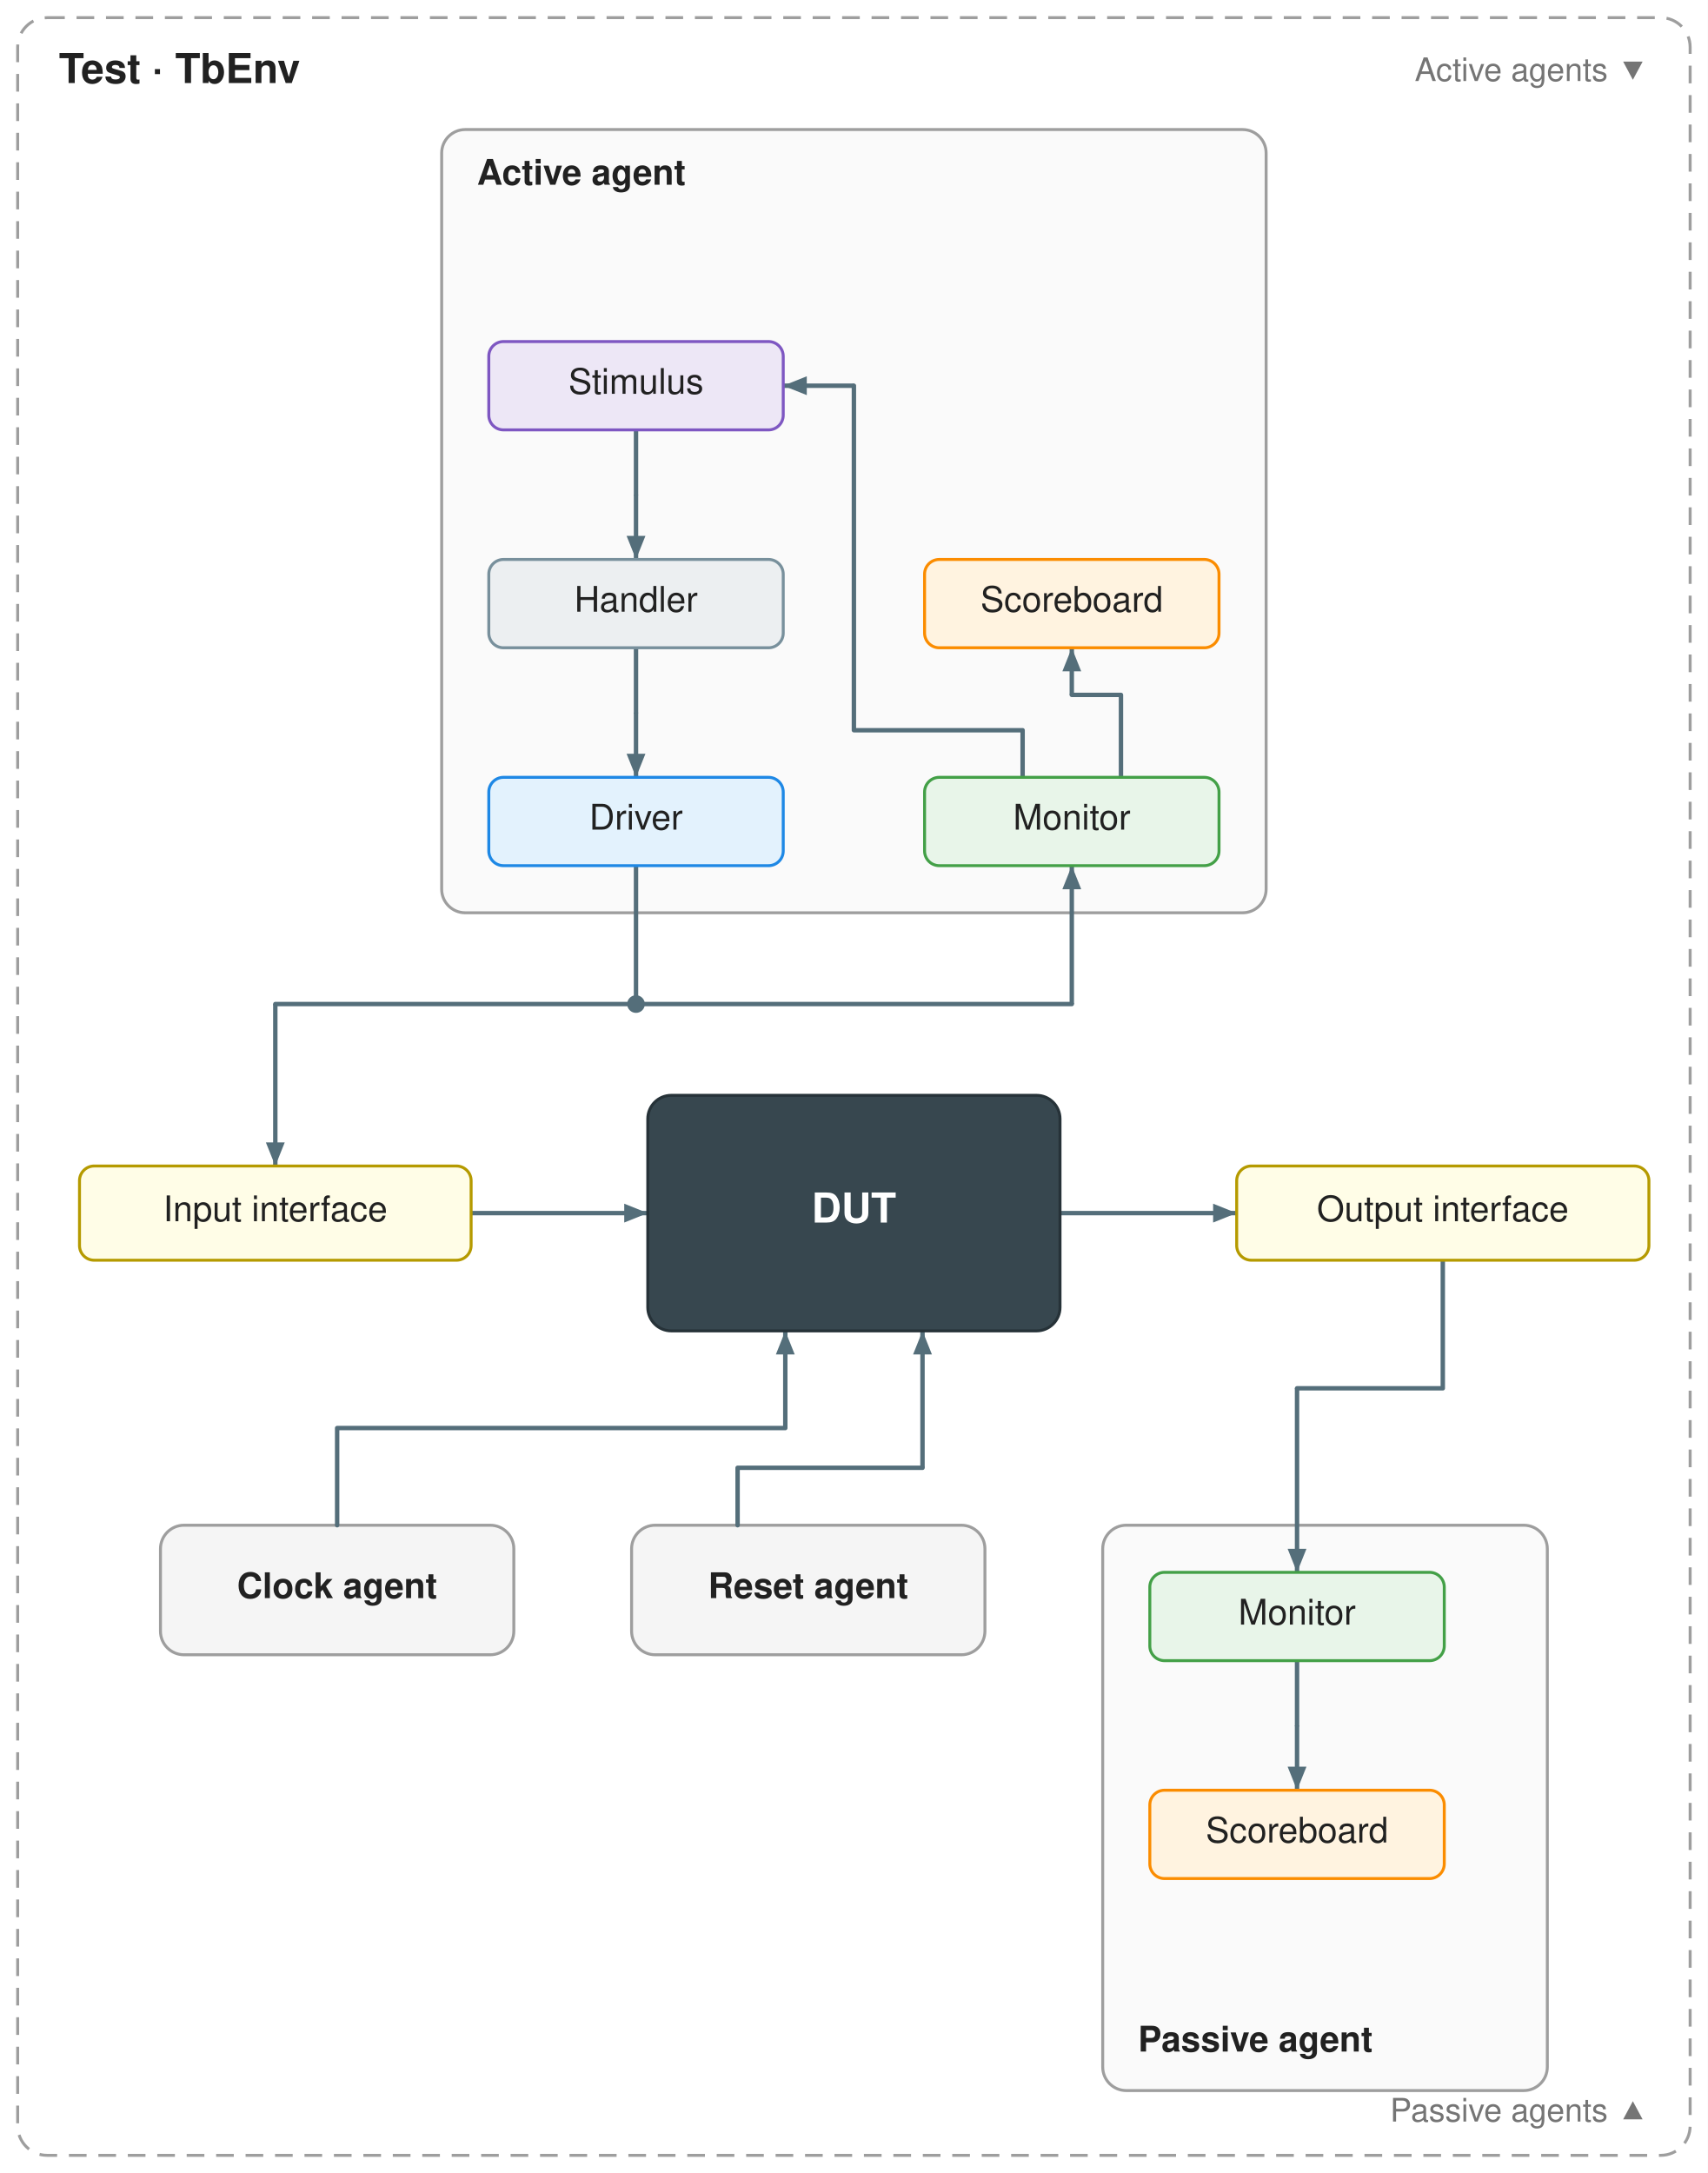
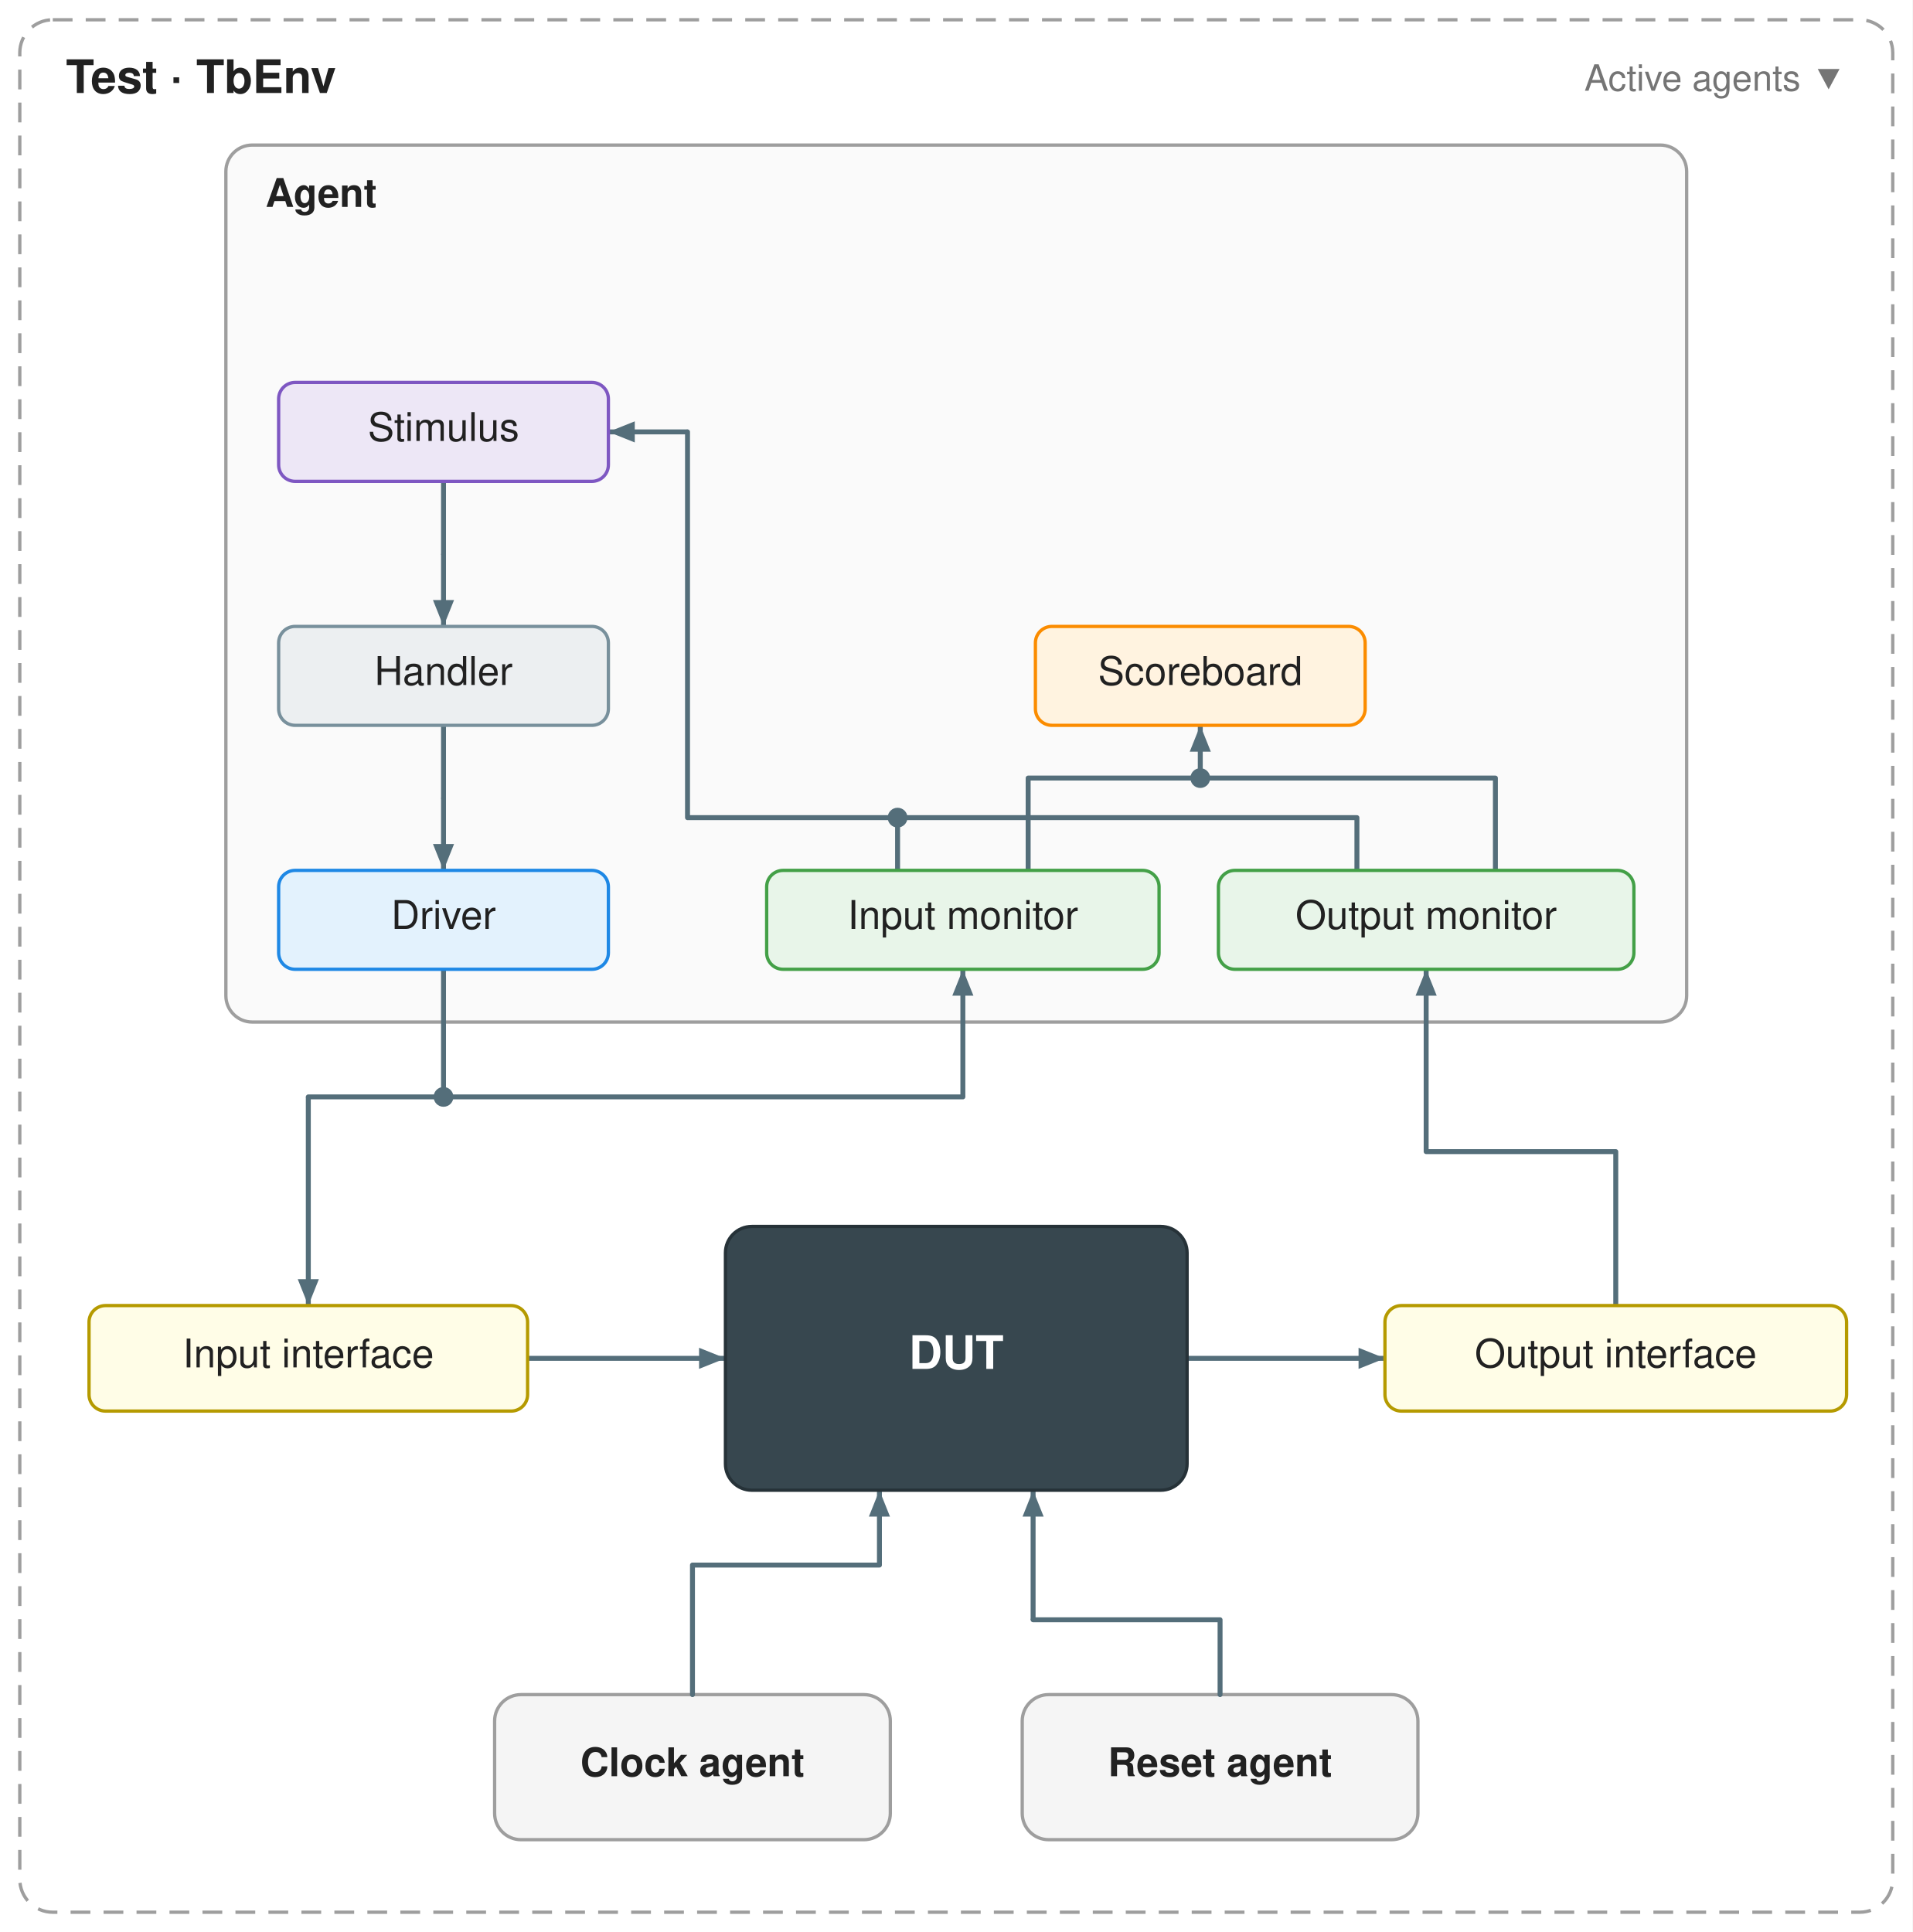
- <svg xmlns="http://www.w3.org/2000/svg" width="580" height="738" viewBox="0 0 580 738" font-family="Helvetica, Arial, sans-serif">
+ <svg xmlns="http://www.w3.org/2000/svg" width="580" height="586" viewBox="0 0 580 586" font-family="Helvetica, Arial, sans-serif">
  <defs>
    <marker id="arrow" viewBox="0 0 10 10" refX="10" refY="5" markerWidth="8" markerHeight="8" markerUnits="userSpaceOnUse" orient="auto">
      <path d="M0,1 L10,5 L0,9 z" fill="#546e7a" />
    </marker>
  </defs>
-   <rect width="580" height="738" fill="#ffffff" />
-   <rect x="6" y="6" width="568" height="726" rx="10" fill="none" stroke="#9e9e9e" stroke-dasharray="6 4" />
+   <rect width="580" height="586" fill="#ffffff" />
+   <rect x="6" y="6" width="568" height="574" rx="10" fill="none" stroke="#9e9e9e" stroke-dasharray="6 4" />
  <text x="20.0" y="25.0" font-size="14" font-weight="bold" fill="#212121" text-anchor="start" dominant-baseline="central">Test  ·  TbEnv</text>
  <text x="560.0" y="25.0" font-size="11" font-weight="normal" fill="#757575" text-anchor="end" dominant-baseline="central">Active agents ▼</text>
-   <text x="560.0" y="718.0" font-size="11" font-weight="normal" fill="#757575" text-anchor="end" dominant-baseline="central">Passive agents ▲</text>
-   <rect data-id="active" x="150.0" y="44.0" width="280.0" height="266.0" rx="8" fill="#fafafa" stroke="#9e9e9e" />
-   <rect data-id="passive" x="374.5" y="518.0" width="151.0" height="192.0" rx="8" fill="#fafafa" stroke="#9e9e9e" />
-   <rect data-id="clock" x="54.5" y="518.0" width="120.0" height="44.0" rx="8" fill="#f5f5f5" stroke="#9e9e9e" />
-   <rect data-id="reset" x="214.5" y="518.0" width="120.0" height="44.0" rx="8" fill="#f5f5f5" stroke="#9e9e9e" />
+   <rect data-id="agent" x="68.5" y="44.0" width="443.0" height="266.0" rx="8" fill="#fafafa" stroke="#9e9e9e" />
+   <rect data-id="clock" x="150.0" y="514.0" width="120.0" height="44.0" rx="8" fill="#f5f5f5" stroke="#9e9e9e" />
+   <rect data-id="reset" x="310.0" y="514.0" width="120.0" height="44.0" rx="8" fill="#f5f5f5" stroke="#9e9e9e" />
  <g data-edges="st -&gt; hd">
-     <path d="M216.0,168.0 L216.0,146.0" fill="none" stroke="#546e7a" stroke-width="1.5" stroke-linejoin="round" stroke-linecap="round" />
-     <polyline points="216.0,168.0 216.0,190.0" fill="none" stroke="#546e7a" stroke-width="1.5" stroke-linejoin="round" marker-end="url(#arrow)" />
+     <path d="M134.5,168.0 L134.5,146.0" fill="none" stroke="#546e7a" stroke-width="1.5" stroke-linejoin="round" stroke-linecap="round" />
+     <polyline points="134.5,168.0 134.5,190.0" fill="none" stroke="#546e7a" stroke-width="1.5" stroke-linejoin="round" marker-end="url(#arrow)" />
  </g>
  <g data-edges="hd -&gt; drv">
-     <path d="M216.0,242.0 L216.0,220.0" fill="none" stroke="#546e7a" stroke-width="1.5" stroke-linejoin="round" stroke-linecap="round" />
-     <polyline points="216.0,242.0 216.0,264.0" fill="none" stroke="#546e7a" stroke-width="1.5" stroke-linejoin="round" marker-end="url(#arrow)" />
+     <path d="M134.5,242.0 L134.5,220.0" fill="none" stroke="#546e7a" stroke-width="1.5" stroke-linejoin="round" stroke-linecap="round" />
+     <polyline points="134.5,242.0 134.5,264.0" fill="none" stroke="#546e7a" stroke-width="1.5" stroke-linejoin="round" marker-end="url(#arrow)" />
  </g>
-   <g data-edges="drv -&gt; if_in|if_in -&gt; mon">
-     <path d="M93.5,341.0 H364.0 M216.0,341.0 L216.0,294.0" fill="none" stroke="#546e7a" stroke-width="1.5" stroke-linejoin="round" stroke-linecap="round" />
-     <polyline points="364.0,341.0 364.0,294.0" fill="none" stroke="#546e7a" stroke-width="1.5" stroke-linejoin="round" marker-end="url(#arrow)" />
-     <polyline points="93.5,341.0 93.5,396.0" fill="none" stroke="#546e7a" stroke-width="1.5" stroke-linejoin="round" marker-end="url(#arrow)" />
-     <circle cx="216.0" cy="341.0" r="3" fill="#546e7a" />
-   </g>
-   <g data-edges="mon -&gt; sb">
-     <path d="M364.0,236.0 H380.7 M380.7,236.0 L380.7,264.0" fill="none" stroke="#546e7a" stroke-width="1.5" stroke-linejoin="round" stroke-linecap="round" />
-     <polyline points="364.0,236.0 364.0,220.0" fill="none" stroke="#546e7a" stroke-width="1.5" stroke-linejoin="round" marker-end="url(#arrow)" />
-   </g>
-   <g data-edges="mon -&gt; st">
-     <path d="M290.0,248.0 H347.3 M290.0,131.0 V248.0 M347.3,248.0 L347.3,264.0" fill="none" stroke="#546e7a" stroke-width="1.5" stroke-linejoin="round" stroke-linecap="round" />
-     <polyline points="290.0,131.0 266.0,131.0" fill="none" stroke="#546e7a" stroke-width="1.5" stroke-linejoin="round" marker-end="url(#arrow)" />
+   <g data-edges="drv -&gt; if_in|if_in -&gt; imon">
+     <path d="M93.5,332.7 H292.0 M134.5,332.7 L134.5,294.0" fill="none" stroke="#546e7a" stroke-width="1.5" stroke-linejoin="round" stroke-linecap="round" />
+     <polyline points="292.0,332.7 292.0,294.0" fill="none" stroke="#546e7a" stroke-width="1.5" stroke-linejoin="round" marker-end="url(#arrow)" />
+     <polyline points="93.5,332.7 93.5,396.0" fill="none" stroke="#546e7a" stroke-width="1.5" stroke-linejoin="round" marker-end="url(#arrow)" />
+     <circle cx="134.5" cy="332.7" r="3" fill="#546e7a" />
  </g>
  <g data-edges="if_out -&gt; omon">
-     <path d="M440.5,471.5 H490.0 M490.0,471.5 L490.0,428.0" fill="none" stroke="#546e7a" stroke-width="1.5" stroke-linejoin="round" stroke-linecap="round" />
-     <polyline points="440.5,471.5 440.5,534.0" fill="none" stroke="#546e7a" stroke-width="1.5" stroke-linejoin="round" marker-end="url(#arrow)" />
+     <path d="M432.5,349.3 H490.0 M490.0,349.3 L490.0,396.0" fill="none" stroke="#546e7a" stroke-width="1.5" stroke-linejoin="round" stroke-linecap="round" />
+     <polyline points="432.5,349.3 432.5,294.0" fill="none" stroke="#546e7a" stroke-width="1.5" stroke-linejoin="round" marker-end="url(#arrow)" />
  </g>
-   <g data-edges="omon -&gt; osb">
-     <path d="M440.5,586.0 L440.5,564.0" fill="none" stroke="#546e7a" stroke-width="1.5" stroke-linejoin="round" stroke-linecap="round" />
-     <polyline points="440.5,586.0 440.5,608.0" fill="none" stroke="#546e7a" stroke-width="1.5" stroke-linejoin="round" marker-end="url(#arrow)" />
+   <g data-edges="imon -&gt; sb|omon -&gt; sb">
+     <path d="M311.8,236.0 H453.5 M311.8,236.0 L311.8,264.0 M453.5,236.0 L453.5,264.0" fill="none" stroke="#546e7a" stroke-width="1.5" stroke-linejoin="round" stroke-linecap="round" />
+     <polyline points="364.0,236.0 364.0,220.0" fill="none" stroke="#546e7a" stroke-width="1.5" stroke-linejoin="round" marker-end="url(#arrow)" />
+     <circle cx="364.0" cy="236.0" r="3" fill="#546e7a" />
+   </g>
+   <g data-edges="imon -&gt; st|omon -&gt; st">
+     <path d="M208.5,248.0 H411.5 M208.5,131.0 V248.0 M272.2,248.0 L272.2,264.0 M411.5,248.0 L411.5,264.0" fill="none" stroke="#546e7a" stroke-width="1.5" stroke-linejoin="round" stroke-linecap="round" />
+     <polyline points="208.5,131.0 184.5,131.0" fill="none" stroke="#546e7a" stroke-width="1.5" stroke-linejoin="round" marker-end="url(#arrow)" />
+     <circle cx="272.2" cy="248.0" r="3" fill="#546e7a" />
  </g>
  <g data-edges="clock -&gt; dut">
-     <path d="M114.5,485.0 H266.7 M114.5,485.0 L114.5,518.0" fill="none" stroke="#546e7a" stroke-width="1.5" stroke-linejoin="round" stroke-linecap="round" />
-     <polyline points="266.7,485.0 266.7,452.0" fill="none" stroke="#546e7a" stroke-width="1.5" stroke-linejoin="round" marker-end="url(#arrow)" />
+     <path d="M210.0,474.7 H266.7 M210.0,474.7 L210.0,514.0" fill="none" stroke="#546e7a" stroke-width="1.5" stroke-linejoin="round" stroke-linecap="round" />
+     <polyline points="266.7,474.7 266.7,452.0" fill="none" stroke="#546e7a" stroke-width="1.5" stroke-linejoin="round" marker-end="url(#arrow)" />
  </g>
  <g data-edges="reset -&gt; dut">
-     <path d="M250.5,498.5 H313.3 M250.5,498.5 L250.5,518.0" fill="none" stroke="#546e7a" stroke-width="1.5" stroke-linejoin="round" stroke-linecap="round" />
-     <polyline points="313.3,498.5 313.3,452.0" fill="none" stroke="#546e7a" stroke-width="1.5" stroke-linejoin="round" marker-end="url(#arrow)" />
+     <path d="M313.3,491.3 H370.0 M370.0,491.3 L370.0,514.0" fill="none" stroke="#546e7a" stroke-width="1.5" stroke-linejoin="round" stroke-linecap="round" />
+     <polyline points="313.3,491.3 313.3,452.0" fill="none" stroke="#546e7a" stroke-width="1.5" stroke-linejoin="round" marker-end="url(#arrow)" />
  </g>
  <g data-edges="if_in -&gt; dut">
    <polyline points="160.0,412.0 220.0,412.0" fill="none" stroke="#546e7a" stroke-width="1.5" marker-end="url(#arrow)" />
  </g>
  <g data-edges="dut -&gt; if_out">
    <polyline points="360.0,412.0 420.0,412.0" fill="none" stroke="#546e7a" stroke-width="1.5" marker-end="url(#arrow)" />
  </g>
-   <text x="162.0" y="60.0" font-size="12" font-weight="bold" fill="#212121" text-anchor="start" dominant-baseline="central" stroke="#fafafa" stroke-width="5" paint-order="stroke">Active agent</text>
-   <rect data-id="st" data-kind="stimulus" x="166.0" y="116.0" width="100.0" height="30.0" rx="5" fill="#ede7f6" stroke="#7e57c2" />
-   <text x="216.0" y="131.0" font-size="12" font-weight="normal" fill="#212121" text-anchor="middle" dominant-baseline="central">Stimulus</text>
-   <rect data-id="hd" data-kind="handler" x="166.0" y="190.0" width="100.0" height="30.0" rx="5" fill="#eceff1" stroke="#78909c" />
-   <text x="216.0" y="205.0" font-size="12" font-weight="normal" fill="#212121" text-anchor="middle" dominant-baseline="central">Handler</text>
-   <rect data-id="drv" data-kind="driver" x="166.0" y="264.0" width="100.0" height="30.0" rx="5" fill="#e3f2fd" stroke="#1e88e5" />
-   <text x="216.0" y="279.0" font-size="12" font-weight="normal" fill="#212121" text-anchor="middle" dominant-baseline="central">Driver</text>
+   <text x="80.5" y="60.0" font-size="12" font-weight="bold" fill="#212121" text-anchor="start" dominant-baseline="central" stroke="#fafafa" stroke-width="5" paint-order="stroke">Agent</text>
+   <rect data-id="st" data-kind="stimulus" x="84.5" y="116.0" width="100.0" height="30.0" rx="5" fill="#ede7f6" stroke="#7e57c2" />
+   <text x="134.5" y="131.0" font-size="12" font-weight="normal" fill="#212121" text-anchor="middle" dominant-baseline="central">Stimulus</text>
+   <rect data-id="hd" data-kind="handler" x="84.5" y="190.0" width="100.0" height="30.0" rx="5" fill="#eceff1" stroke="#78909c" />
+   <text x="134.5" y="205.0" font-size="12" font-weight="normal" fill="#212121" text-anchor="middle" dominant-baseline="central">Handler</text>
+   <rect data-id="drv" data-kind="driver" x="84.5" y="264.0" width="100.0" height="30.0" rx="5" fill="#e3f2fd" stroke="#1e88e5" />
+   <text x="134.5" y="279.0" font-size="12" font-weight="normal" fill="#212121" text-anchor="middle" dominant-baseline="central">Driver</text>
  <rect data-id="sb" data-kind="scoreboard" x="314.0" y="190.0" width="100.0" height="30.0" rx="5" fill="#fff3e0" stroke="#fb8c00" />
  <text x="364.0" y="205.0" font-size="12" font-weight="normal" fill="#212121" text-anchor="middle" dominant-baseline="central">Scoreboard</text>
-   <rect data-id="mon" data-kind="monitor" x="314.0" y="264.0" width="100.0" height="30.0" rx="5" fill="#e8f5e9" stroke="#43a047" />
-   <text x="364.0" y="279.0" font-size="12" font-weight="normal" fill="#212121" text-anchor="middle" dominant-baseline="central">Monitor</text>
-   <text x="386.5" y="694.0" font-size="12" font-weight="bold" fill="#212121" text-anchor="start" dominant-baseline="central" stroke="#fafafa" stroke-width="5" paint-order="stroke">Passive agent</text>
-   <rect data-id="osb" data-kind="scoreboard" x="390.5" y="608.0" width="100.0" height="30.0" rx="5" fill="#fff3e0" stroke="#fb8c00" />
-   <text x="440.5" y="623.0" font-size="12" font-weight="normal" fill="#212121" text-anchor="middle" dominant-baseline="central">Scoreboard</text>
-   <rect data-id="omon" data-kind="monitor" x="390.5" y="534.0" width="100.0" height="30.0" rx="5" fill="#e8f5e9" stroke="#43a047" />
-   <text x="440.5" y="549.0" font-size="12" font-weight="normal" fill="#212121" text-anchor="middle" dominant-baseline="central">Monitor</text>
-   <text x="114.5" y="540.0" font-size="12" font-weight="bold" fill="#212121" text-anchor="middle" dominant-baseline="central">Clock agent</text>
-   <text x="274.5" y="540.0" font-size="12" font-weight="bold" fill="#212121" text-anchor="middle" dominant-baseline="central">Reset agent</text>
+   <rect data-id="imon" data-kind="monitor" x="232.5" y="264.0" width="119.0" height="30.0" rx="5" fill="#e8f5e9" stroke="#43a047" />
+   <text x="292.0" y="279.0" font-size="12" font-weight="normal" fill="#212121" text-anchor="middle" dominant-baseline="central">Input monitor</text>
+   <rect data-id="omon" data-kind="monitor" x="369.5" y="264.0" width="126.0" height="30.0" rx="5" fill="#e8f5e9" stroke="#43a047" />
+   <text x="432.5" y="279.0" font-size="12" font-weight="normal" fill="#212121" text-anchor="middle" dominant-baseline="central">Output monitor</text>
+   <text x="210.0" y="536.0" font-size="12" font-weight="bold" fill="#212121" text-anchor="middle" dominant-baseline="central">Clock agent</text>
+   <text x="370.0" y="536.0" font-size="12" font-weight="bold" fill="#212121" text-anchor="middle" dominant-baseline="central">Reset agent</text>
  <rect data-id="if_in" data-kind="input" x="27.0" y="396.0" width="133.0" height="32.0" rx="5" fill="#fffde7" stroke="#b59a00" />
  <text x="93.5" y="412.0" font-size="12" font-weight="normal" fill="#212121" text-anchor="middle" dominant-baseline="central">Input interface</text>
  <rect data-id="if_out" data-kind="output" x="420.0" y="396.0" width="140.0" height="32.0" rx="5" fill="#fffde7" stroke="#b59a00" />
  <text x="490.0" y="412.0" font-size="12" font-weight="normal" fill="#212121" text-anchor="middle" dominant-baseline="central">Output interface</text>
  <rect data-id="dut" x="220.0" y="372.0" width="140.0" height="80.0" rx="8" fill="#37474f" stroke="#263238" />
  <text x="290.0" y="412.0" font-size="14" font-weight="bold" fill="#ffffff" text-anchor="middle" dominant-baseline="central">DUT</text>
</svg>
